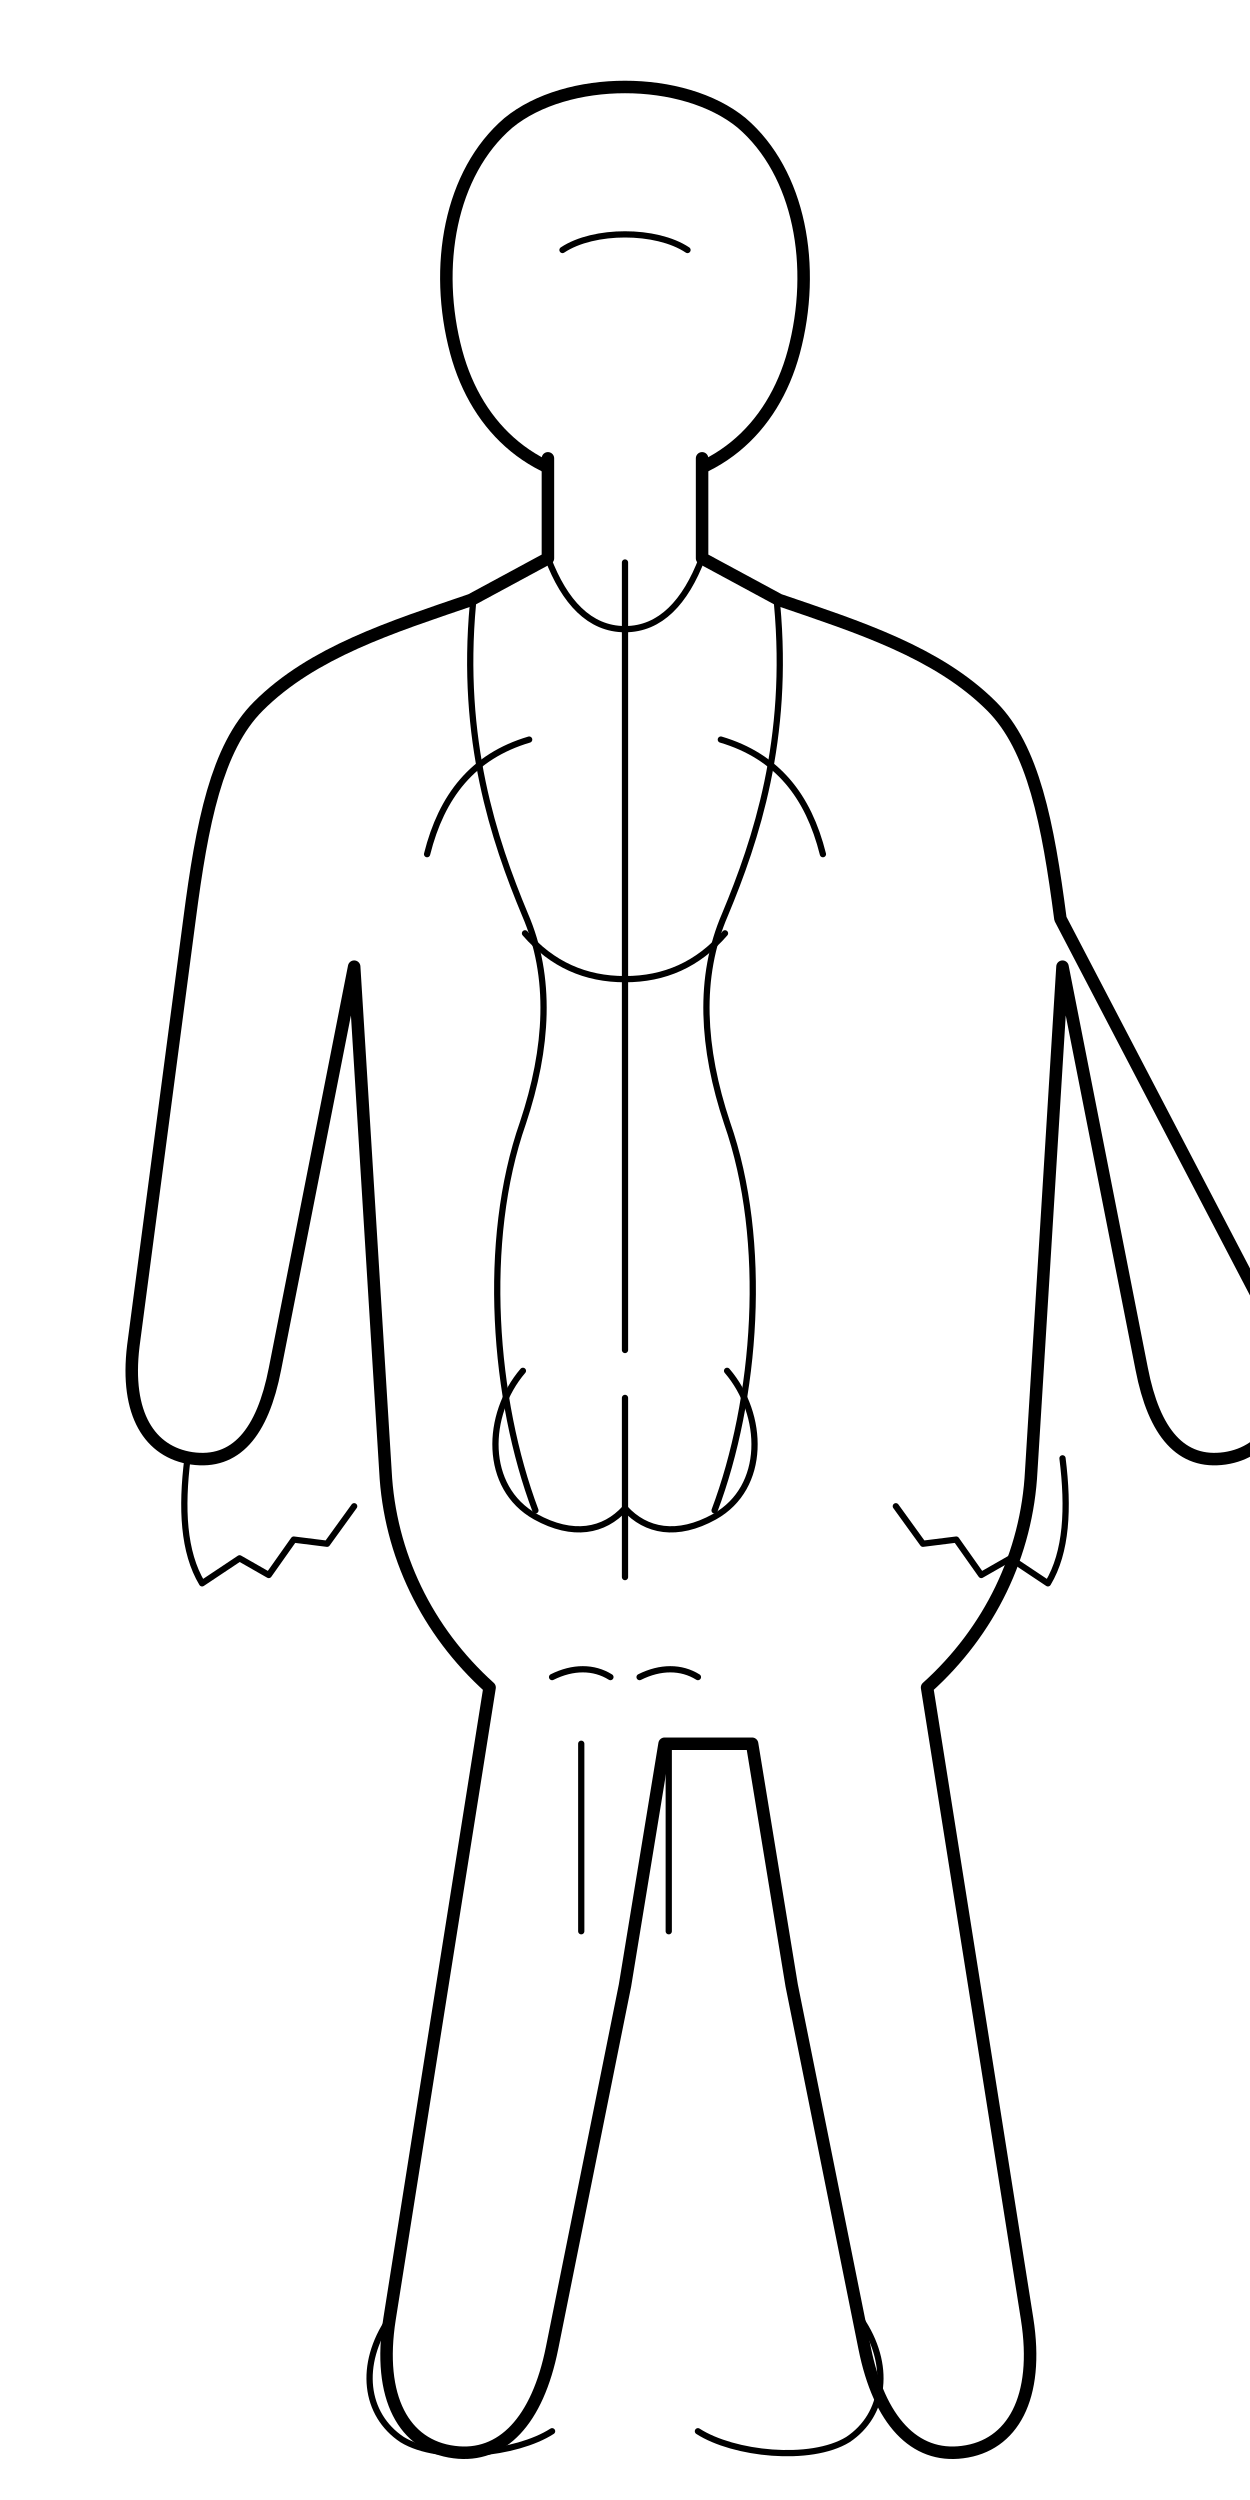
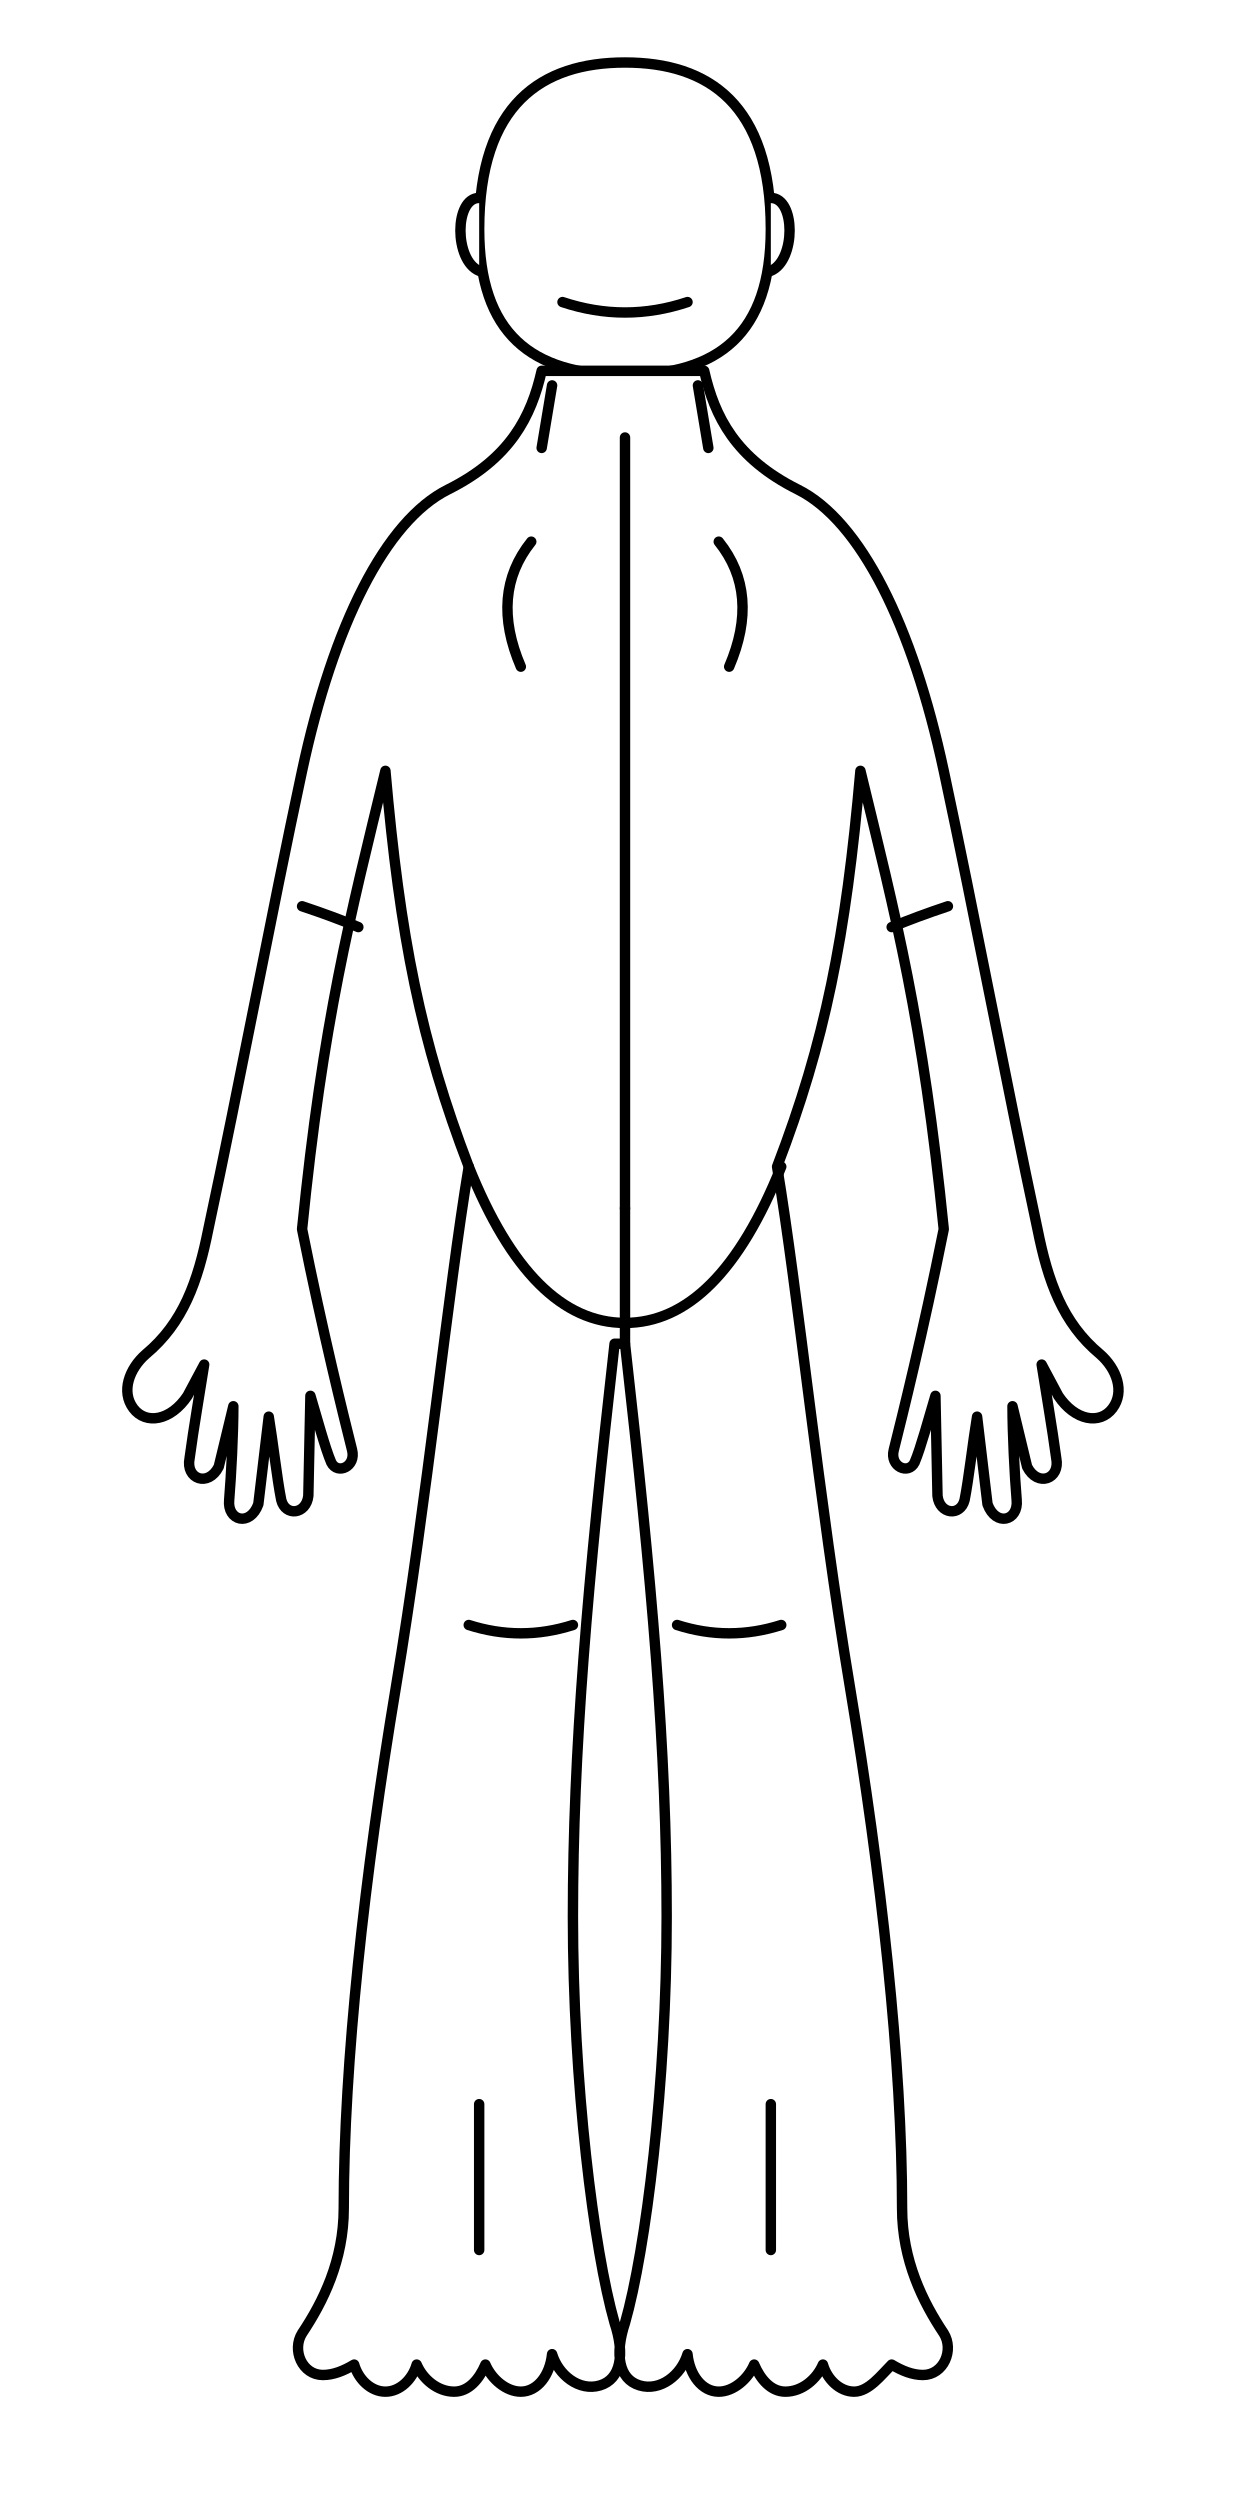
<svg xmlns="http://www.w3.org/2000/svg" width="600" height="1200" viewBox="0 0 600 1200">
  <rect width="600" height="1200" fill="#ffffff" />
-   <g fill="#ffffff" stroke="#000000" stroke-width="6" stroke-linecap="round" stroke-linejoin="round">
-     <path d="M244 59c-28 24-36 69-25 110 10 37 38 63 81 63s71-26 81-63c11-41 3-86-25-110-28-23-84-23-112 0Z" />
-     <path d="M263 220v48l-37 20c-38 13-76 25-102 51-20 20-27 56-33 102L64 646c-4 33 8 51 28 54 21 3 34-12 40-43l38-193 15 242c2 40 20 77 50 104l-23 145-25 158c-6 38 7 61 31 64 23 3 40-15 47-50l35-174 19-116h42l19 116 35 174c7 35 24 53 47 50 24-3 37-26 31-64l-25-158-23-145c30-27 48-64 50-104l15-242 38 193c6 31 19 46 40 43 20-3 32-21 28-54L509 441c-6-46-13-82-33-102-26-26-64-38-102-51l-37-20v-48" />
+   <g fill="#ffffff" stroke="#000000" stroke-width="5" stroke-linecap="round" stroke-linejoin="round">
+     <path d="M 230 110 C 230 50 260 30 300 30 C 340 30 370 50 370 110 C 370 160 345 180 300 180 C 255 180 230 160 230 110 Z" />
+     <path d="M 230 95 C 218 95 218 125 230 130" />
+     <path d="M 370 95 C 382 95 382 125 370 130" />
+     <path d="M 260 178               C 255 200 245 220 215 235               C 185 250 160 300 145 370               C 130 440 115 520 100 590               C 95 615 88 635 70 650              C 62 657 58 668 64 676              C 70 684 82 682 90 670              L 98 655              C 96 668 93 685 91 700              C 89 710 100 714 105 704              L 112 675              C 112 688 111 708 110 720              C 109 730 120 733 124 722              L 129 680              C 131 692 133 710 135 720              C 137 728 147 727 148 718              L 149 670              C 152 680 156 695 159 702              C 162 708 171 704 169 696              C 165 680 155 640 145 590              C 155 490 168 440 185 370              C 192 450 202 500 225 560              C 215 620 205 720 190 810              C 175 900 165 990 165 1060              C 165 1085 155 1105 145 1120              C 140 1128 145 1140 155 1140              C 160 1140 165 1138 170 1135              C 172 1142 178 1148 185 1148              C 192 1148 198 1142 200 1135              C 203 1142 210 1148 218 1148              C 225 1148 230 1142 233 1135              C 236 1142 243 1148 250 1148              C 258 1148 264 1140 265 1130              C 268 1140 278 1148 288 1145              C 298 1142 300 1130 295 1115              C 285 1080 275 1000 275 920              C 275 840 282 760 295 645              L 300 645              C 313 760 320 840 320 920              C 320 1000 310 1080 300 1115              C 295 1130 297 1142 307 1145              C 317 1148 327 1140 330 1130              C 331 1140 337 1148 345 1148              C 352 1148 359 1142 362 1135              C 365 1142 370 1148 377 1148              C 385 1148 392 1142 395 1135              C 397 1142 403 1148 410 1148              C 417 1148 423 1140 428 1135              C 433 1138 438 1140 443 1140              C 453 1140 458 1128 453 1120              C 443 1105 433 1085 433 1060              C 433 990 423 900 408 810              C 393 720 383 620 373 560              C 396 500 406 450 413 370              C 430 440 443 490 453 590              C 443 640 433 680 429 696              C 427 704 436 708 439 702              C 442 695 446 680 449 670              L 450 718              C 451 727 461 728 463 720              C 465 710 467 692 469 680              L 474 722              C 478 733 489 730 488 720              C 487 708 486 688 486 675              L 493 704              C 498 714 509 710 507 700              C 505 685 502 668 500 655              L 508 670              C 516 682 528 684 534 676              C 540 668 536 657 528 650              C 510 635 503 615 498 590              C 483 520 468 440 453 370              C 438 300 413 250 383 235              C 353 220 343 200 338 178              Z" />
  </g>
-   <g fill="none" stroke="#000000" stroke-width="3" stroke-linecap="round" stroke-linejoin="round">
-     <path d="M270 120c15-10 45-10 60 0" />
-     <path d="M263 268c8 21 20 34 37 34s29-13 37-34" />
-     <path d="M227 290c-6 65 10 113 25 149 13 30 11 64-1 100-20 57-14 133 6 186" />
-     <path d="M373 290c6 65-10 113-25 149-13 30-11 64 1 100 20 57 14 133-6 186" />
-     <path d="M300 270v378" />
-     <path d="M254 355c-27 8-42 27-49 55" />
-     <path d="M346 355c27 8 42 27 49 55" />
-     <path d="M252 448c13 15 29 22 48 22s35-7 48-22" />
-     <path d="M251 658c-18 21-19 56 6 70 18 10 33 7 43-4 10 11 25 14 43 4 25-14 24-49 6-70" />
-     <path d="M300 671v86" />
-     <path d="M265 805c10-5 20-5 28 0" />
-     <path d="M307 805c10-5 20-5 28 0" />
-     <path d="M279 837v90" />
-     <path d="M321 837v90" />
-     <path d="M90 700c-3 24-2 45 7 60l18-12 14 8 12-17 16 2 13-18" />
-     <path d="M510 700c3 24 2 45-7 60l-18-12-14 8-12-17-16 2-13-18" />
-     <path d="M187 1113c-15 22-12 46 6 58 18 11 55 7 72-4" />
-     <path d="M413 1113c15 22 12 46-6 58-18 11-55 7-72-4" />
+   <g fill="none" stroke="#000000" stroke-width="5" stroke-linecap="round" stroke-linejoin="round">
+     <path d="M 270 145 Q 300 155 330 145" />
+     <path d="M 265 185 L 260 215" />
+     <path d="M 335 185 L 340 215" />
+     <path d="M 300 210 L 300 580" />
+     <path d="M 255 260 Q 235 285 250 320" />
+     <path d="M 345 260 Q 365 285 350 320" />
+     <path d="M 145 435 Q 160 440 172 445" />
+     <path d="M 455 435 Q 440 440 428 445" />
+     <path d="M 225 560 Q 255 635 300 635" />
+     <path d="M 375 560 Q 345 635 300 635" />
+     <path d="M 300 580 L 300 645" />
+     <path d="M 225 780 Q 250 788 275 780" />
+     <path d="M 375 780 Q 350 788 325 780" />
+     <path d="M 230 1010 L 230 1080" />
+     <path d="M 370 1010 L 370 1080" />
  </g>
</svg>
